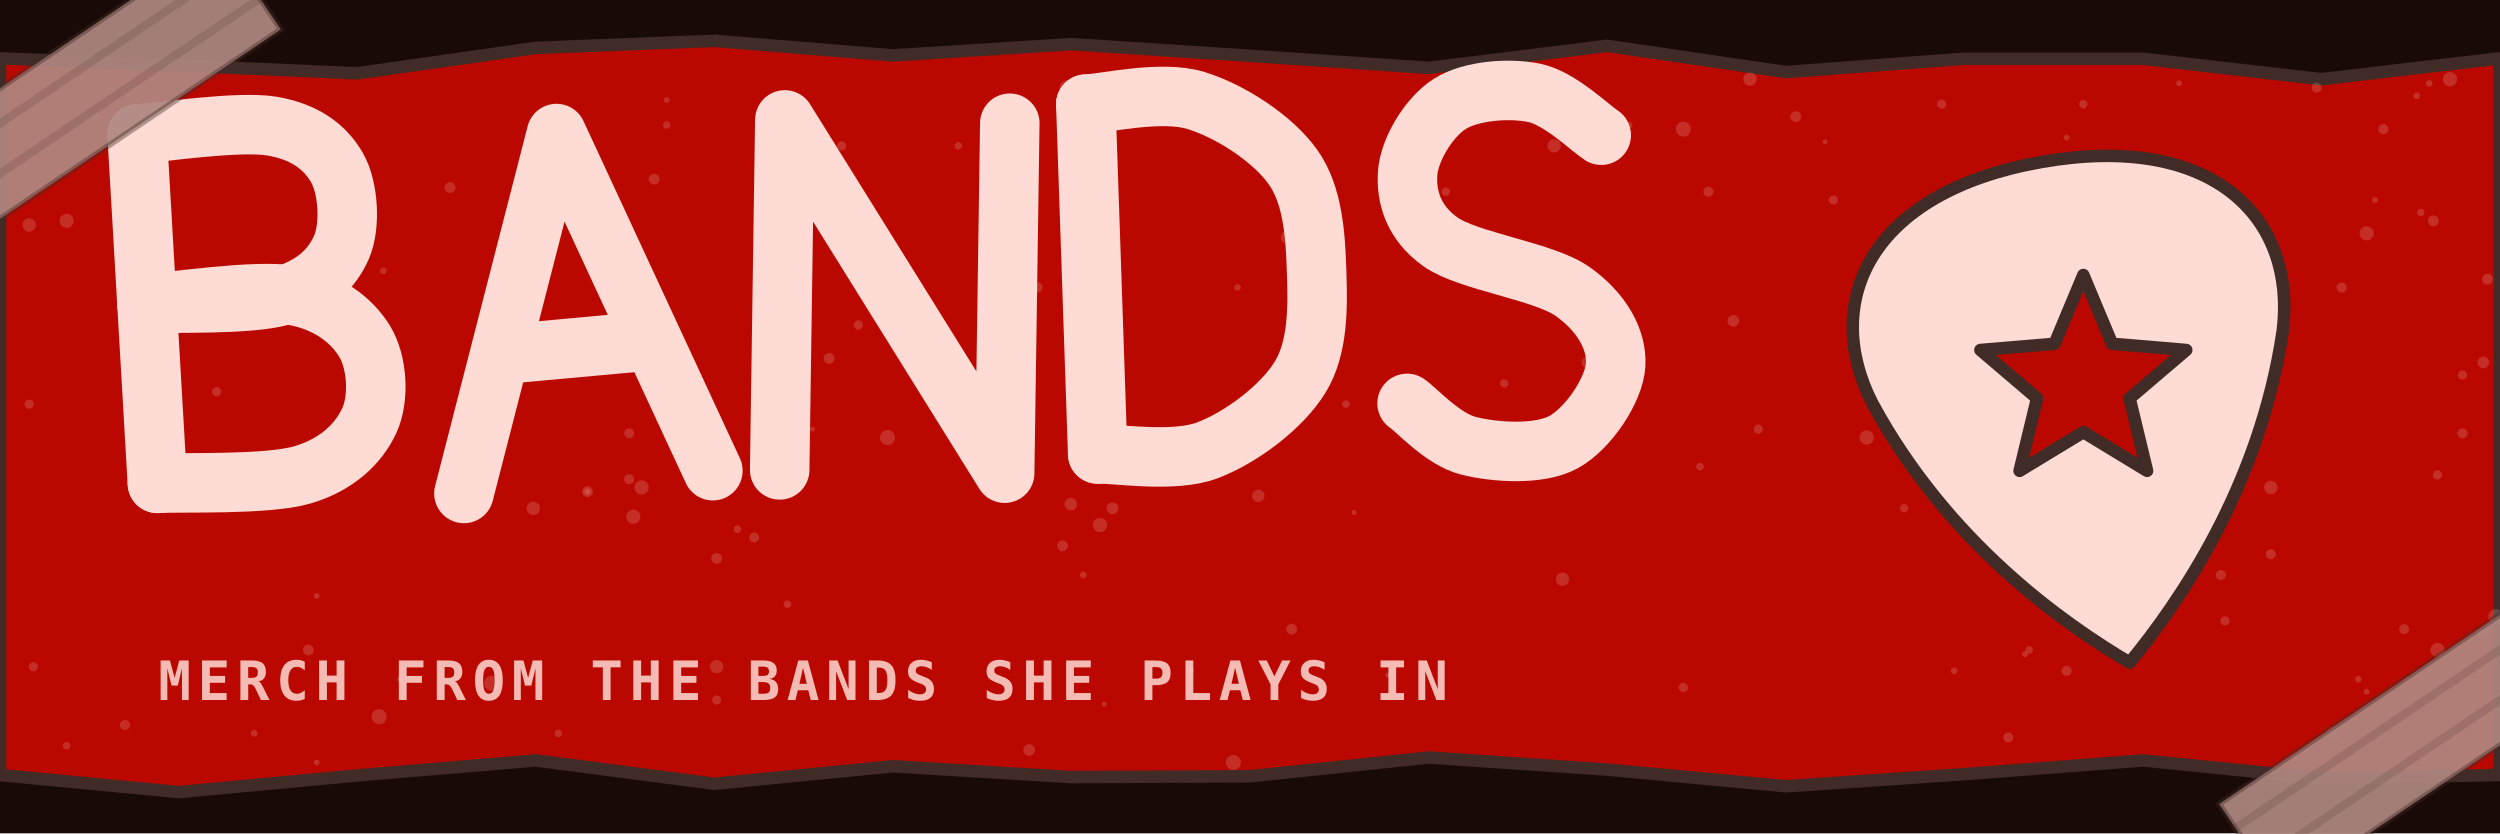
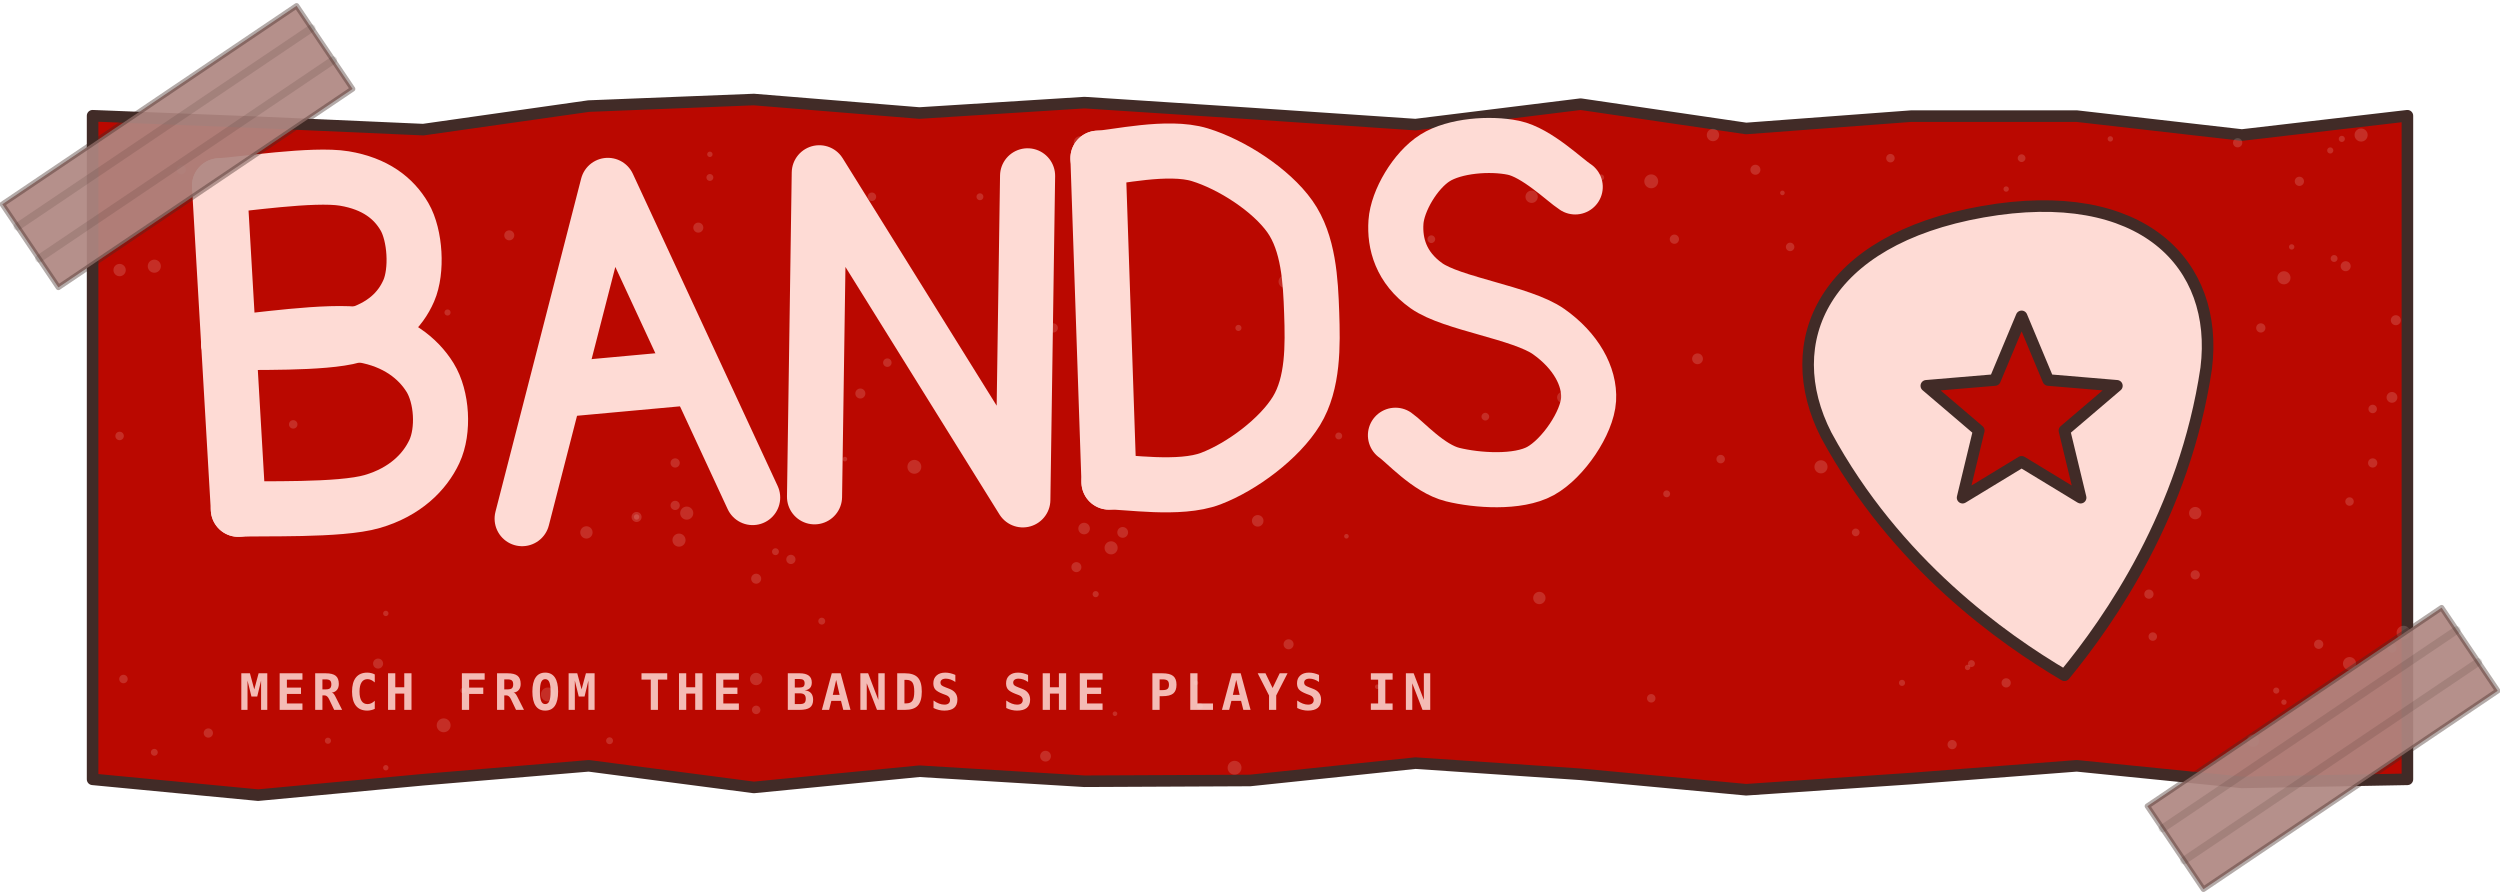
- <svg xmlns="http://www.w3.org/2000/svg" viewBox="0 0 600 200" width="600" height="200">
+ <svg xmlns="http://www.w3.org/2000/svg" viewBox="-24 -16 648 232" width="648" height="232">
  <defs>
    <pattern id="canvas" width="4" height="4" patternUnits="userSpaceOnUse">
      <path d="M0 0.5 H4 M0.5 0 V4" stroke="#412B27" stroke-opacity="0.12" stroke-width="0.8" />
    </pattern>
  </defs>
  <g stroke-linejoin="round" stroke-linecap="round">
-     <rect width="600" height="200" fill="#1A0A07" />
    <path d="M0.0 14.0 L42.9 15.7 L85.7 17.6 L128.6 11.5 L171.4 9.8 L214.3 13.3 L257.1 10.6 L300.0 13.4 L342.9 16.3 L385.7 11.0 L428.6 17.3 L471.4 14.1 L514.3 14.1 L557.1 19.0 L600.0 14.0 L600.0 186.0 L557.1 186.8 L514.3 182.5 L471.4 185.8 L428.6 188.7 L385.7 184.7 L342.9 181.8 L300.0 186.3 L257.1 186.5 L214.3 183.9 L171.4 188.1 L128.6 182.5 L85.7 186.1 L42.9 190.1 L0.0 186.0 Z" fill="#BA0800" stroke="#412B27" stroke-width="3" />
    <g fill="#FEDBD5" fill-opacity="0.18">
      <circle cx="599" cy="148" r="1.8" />
      <circle cx="440" cy="48" r="1.1" />
      <circle cx="420" cy="19" r="1.6" />
      <circle cx="556" cy="21" r="1.2" />
      <circle cx="363" cy="112" r="0.7" />
      <circle cx="521" cy="54" r="0.7" />
      <circle cx="408" cy="112" r="0.9" />
      <circle cx="317" cy="50" r="0.8" />
      <circle cx="572" cy="31" r="1.2" />
      <circle cx="580" cy="23" r="0.8" />
      <circle cx="375" cy="139" r="1.6" />
      <circle cx="523" cy="20" r="0.7" />
      <circle cx="373" cy="35" r="1.6" />
      <circle cx="585" cy="156" r="1.7" />
      <circle cx="30" cy="174" r="1.2" />
      <circle cx="265" cy="169" r="0.6" />
      <circle cx="438" cy="34" r="0.6" />
      <circle cx="404" cy="31" r="1.8" />
      <circle cx="325" cy="123" r="0.6" />
      <circle cx="271" cy="20" r="0.9" />
      <circle cx="128" cy="122" r="1.6" />
      <circle cx="562" cy="69" r="1.2" />
      <circle cx="160" cy="99" r="0.6" />
      <circle cx="267" cy="122" r="1.4" />
      <circle cx="260" cy="45" r="0.9" />
      <circle cx="287" cy="167" r="0.8" />
      <circle cx="358" cy="57" r="1.6" />
      <circle cx="134" cy="176" r="0.9" />
      <circle cx="422" cy="103" r="1.1" />
      <circle cx="536" cy="114" r="1.3" />
      <circle cx="385" cy="80" r="0.8" />
      <circle cx="533" cy="138" r="1.2" />
      <circle cx="8" cy="160" r="1.1" />
      <circle cx="431" cy="28" r="1.3" />
      <circle cx="496" cy="33" r="0.7" />
      <circle cx="534" cy="149" r="1.1" />
      <circle cx="52" cy="94" r="1.1" />
      <circle cx="60" cy="67" r="1.2" />
      <circle cx="172" cy="168" r="1.1" />
      <circle cx="410" cy="46" r="1.2" />
      <circle cx="160" cy="30" r="0.9" />
      <circle cx="76" cy="143" r="0.7" />
      <circle cx="266" cy="114" r="1.2" />
      <circle cx="255" cy="131" r="1.3" />
      <circle cx="96" cy="163" r="0.7" />
      <circle cx="448" cy="105" r="1.7" />
      <circle cx="297" cy="69" r="0.8" />
      <circle cx="465" cy="108" r="0.9" />
      <circle cx="597" cy="67" r="1.3" />
      <circle cx="181" cy="129" r="1.2" />
      <circle cx="7" cy="54" r="1.6" />
      <circle cx="249" cy="69" r="1.2" />
      <circle cx="391" cy="30" r="0.8" />
      <circle cx="130" cy="61" r="0.9" />
      <circle cx="91" cy="172" r="1.8" />
      <circle cx="583" cy="20" r="0.8" />
      <circle cx="490" cy="140" r="1.5" />
      <circle cx="584" cy="53" r="1.3" />
      <circle cx="92" cy="65" r="0.8" />
      <circle cx="152" cy="124" r="1.7" />
      <circle cx="61" cy="176" r="0.8" />
      <circle cx="76" cy="183" r="0.7" />
      <circle cx="141" cy="118" r="1.3" />
      <circle cx="347" cy="46" r="1.0" />
      <circle cx="154" cy="117" r="1.7" />
      <circle cx="177" cy="127" r="0.9" />
      <circle cx="591" cy="104" r="1.2" />
      <circle cx="361" cy="92" r="1.0" />
      <circle cx="416" cy="77" r="1.4" />
      <circle cx="596" cy="152" r="1.2" />
      <circle cx="585" cy="114" r="1.1" />
      <circle cx="333" cy="162" r="0.6" />
      <circle cx="560" cy="176" r="1.6" />
      <circle cx="172" cy="160" r="1.6" />
      <circle cx="588" cy="19" r="1.7" />
      <circle cx="202" cy="35" r="1.1" />
      <circle cx="160" cy="24" r="0.7" />
      <circle cx="470" cy="114" r="0.7" />
      <circle cx="302" cy="119" r="1.5" />
      <circle cx="195" cy="103" r="0.6" />
      <circle cx="271" cy="113" r="1.1" />
      <circle cx="118" cy="164" r="1.8" />
      <circle cx="466" cy="25" r="1.1" />
      <circle cx="16" cy="179" r="0.9" />
      <circle cx="500" cy="25" r="1.0" />
      <circle cx="35" cy="75" r="1.7" />
      <circle cx="23" cy="28" r="1.2" />
      <circle cx="310" cy="151" r="1.3" />
      <circle cx="247" cy="180" r="1.4" />
      <circle cx="296" cy="183" r="1.8" />
      <circle cx="496" cy="161" r="1.2" />
      <circle cx="213" cy="105" r="1.8" />
      <circle cx="7" cy="97" r="1.1" />
      <circle cx="568" cy="56" r="1.7" />
      <circle cx="151" cy="104" r="1.2" />
      <circle cx="74" cy="156" r="1.3" />
      <circle cx="482" cy="177" r="1.2" />
      <circle cx="189" cy="145" r="0.9" />
      <circle cx="527" cy="79" r="0.8" />
      <circle cx="202" cy="56" r="0.9" />
      <circle cx="577" cy="151" r="1.2" />
      <circle cx="477" cy="62" r="1.4" />
      <circle cx="596" cy="87" r="1.4" />
      <circle cx="257" cy="121" r="1.5" />
      <circle cx="309" cy="57" r="1.6" />
      <circle cx="385" cy="30" r="1.5" />
      <circle cx="581" cy="51" r="0.9" />
      <circle cx="349" cy="60" r="1.0" />
      <circle cx="495" cy="51" r="1.5" />
      <circle cx="117" cy="75" r="0.9" />
      <circle cx="230" cy="35" r="0.9" />
      <circle cx="570" cy="48" r="0.7" />
      <circle cx="377" cy="20" r="0.9" />
      <circle cx="172" cy="134" r="1.3" />
      <circle cx="566" cy="163" r="0.8" />
      <circle cx="545" cy="117" r="1.6" />
      <circle cx="487" cy="156" r="0.9" />
      <circle cx="16" cy="53" r="1.7" />
      <circle cx="141" cy="118" r="0.7" />
      <circle cx="256" cy="21" r="1.7" />
      <circle cx="260" cy="138" r="0.8" />
      <circle cx="264" cy="126" r="1.7" />
      <circle cx="108" cy="45" r="1.3" />
      <circle cx="84" cy="99" r="1.7" />
      <circle cx="199" cy="86" r="1.3" />
      <circle cx="192" cy="76" r="1.7" />
      <circle cx="157" cy="43" r="1.3" />
      <circle cx="247" cy="38" r="1.5" />
      <circle cx="286" cy="161" r="0.6" />
      <circle cx="457" cy="122" r="1.0" />
      <circle cx="545" cy="133" r="1.2" />
      <circle cx="323" cy="97" r="0.9" />
      <circle cx="469" cy="161" r="0.8" />
      <circle cx="404" cy="165" r="1.1" />
      <circle cx="151" cy="115" r="1.2" />
      <circle cx="206" cy="78" r="1.1" />
      <circle cx="568" cy="166" r="0.7" />
      <circle cx="381" cy="87" r="1.4" />
      <circle cx="486" cy="157" r="0.7" />
      <circle cx="591" cy="90" r="1.1" />
    </g>
    <g transform="translate(34 36) rotate(-2) scale(6)" fill="none" stroke="#FEDBD5" stroke-width="2.38" stroke-linecap="round" stroke-linejoin="round">
      <g transform="translate(0.00 -0.75) rotate(-1.33 4.3 7)">
        <path d="M0.00 0.00 L0.00 14.00" />
        <path d="M0.00 0.00 C0.90 0.00 4.08 -0.30 5.40 0.00 C6.72 0.30 7.48 0.97 7.90 1.80 C8.32 2.63 8.32 4.17 7.90 5.00 C7.48 5.83 6.72 6.50 5.40 6.80 C4.08 7.10 0.90 6.80 0.00 6.80" />
        <path d="M0.00 6.80 C0.97 6.80 4.37 6.47 5.80 6.80 C7.23 7.13 8.13 7.93 8.60 8.80 C9.07 9.67 9.07 11.13 8.60 12.00 C8.13 12.87 7.23 13.67 5.80 14.00 C4.37 14.33 0.97 14.00 0.00 14.00" />
      </g>
      <g transform="translate(12.00 -0.09) rotate(-3.23 5.0 7)">
        <path d="M0.00 14.00 L5.00 0.00 L10.00 14.00" />
        <path d="M2.30 8.60 L7.70 8.60" />
      </g>
      <g transform="translate(25.40 -0.09) rotate(2.84 4.5 7)">
        <path d="M0.00 14.00 L0.00 0.00 L9.00 14.00 L9.00 0.00" />
      </g>
      <g transform="translate(37.80 -0.51) rotate(0.05 4.5 7)">
        <path d="M0.00 0.00 L0.00 14.00" />
        <path d="M0.00 0.00 C0.73 0.00 3.03 -0.47 4.40 0.00 C5.77 0.47 7.43 1.63 8.20 2.80 C8.97 3.97 9.00 5.60 9.00 7.00 C9.00 8.40 8.97 10.03 8.20 11.20 C7.43 12.37 5.77 13.53 4.40 14.00 C3.03 14.47 0.73 14.00 0.00 14.00" />
      </g>
      <g transform="translate(50.20 -0.33) rotate(-0.35 4.25 7)">
        <path d="M8.20 1.80 C7.77 1.50 6.60 0.25 5.60 0.00 C4.60 -0.25 3.07 -0.20 2.20 0.30 C1.33 0.80 0.50 2.08 0.40 3.00 C0.30 3.92 0.53 4.97 1.60 5.80 C2.67 6.63 5.67 7.13 6.80 8.00 C7.93 8.87 8.50 10.00 8.40 11.00 C8.30 12.00 7.20 13.50 6.20 14.00 C5.20 14.50 3.43 14.30 2.40 14.00 C1.37 13.70 0.40 12.50 0.00 12.20" />
      </g>
    </g>
    <text x="38" y="168" font-family="ui-monospace, Menlo, monospace" font-size="13" font-weight="700" letter-spacing="1.6" fill="#FEDBD5" fill-opacity="0.85">MERCH FROM THE BANDS SHE PLAYS IN</text>
    <path d="M0 -58 C42 -58 58 -34 50 -8 C38 28 14 52 0 64 C-14 52 -38 28 -50 -8 C-58 -34 -42 -58 0 -58 Z" transform="translate(500 96) rotate(-10)" fill="#FEDBD5" stroke="#412B27" stroke-width="3" />
    <path d="M500.0 66.0 L506.9 82.5 L524.7 84.0 L511.1 95.6 L515.3 113.0 L500.0 103.7 L484.7 113.0 L488.9 95.6 L475.3 84.0 L493.1 82.5 Z" fill="#BA0800" stroke="#412B27" stroke-width="3" />
    <g transform="translate(22 22) rotate(-34)">
      <rect x="-46" y="-13" width="92" height="26" fill="#AF8781" fill-opacity="0.92" stroke="#412B27" stroke-opacity="0.4" stroke-width="1.4" />
      <path d="M-46 -6 H46 M-46 4 H46" stroke="#412B27" stroke-opacity="0.15" stroke-width="2" />
    </g>
    <g transform="translate(578 178) rotate(-34)">
      <rect x="-46" y="-13" width="92" height="26" fill="#AF8781" fill-opacity="0.92" stroke="#412B27" stroke-opacity="0.4" stroke-width="1.4" />
      <path d="M-46 -6 H46 M-46 4 H46" stroke="#412B27" stroke-opacity="0.15" stroke-width="2" />
    </g>
  </g>
</svg>
